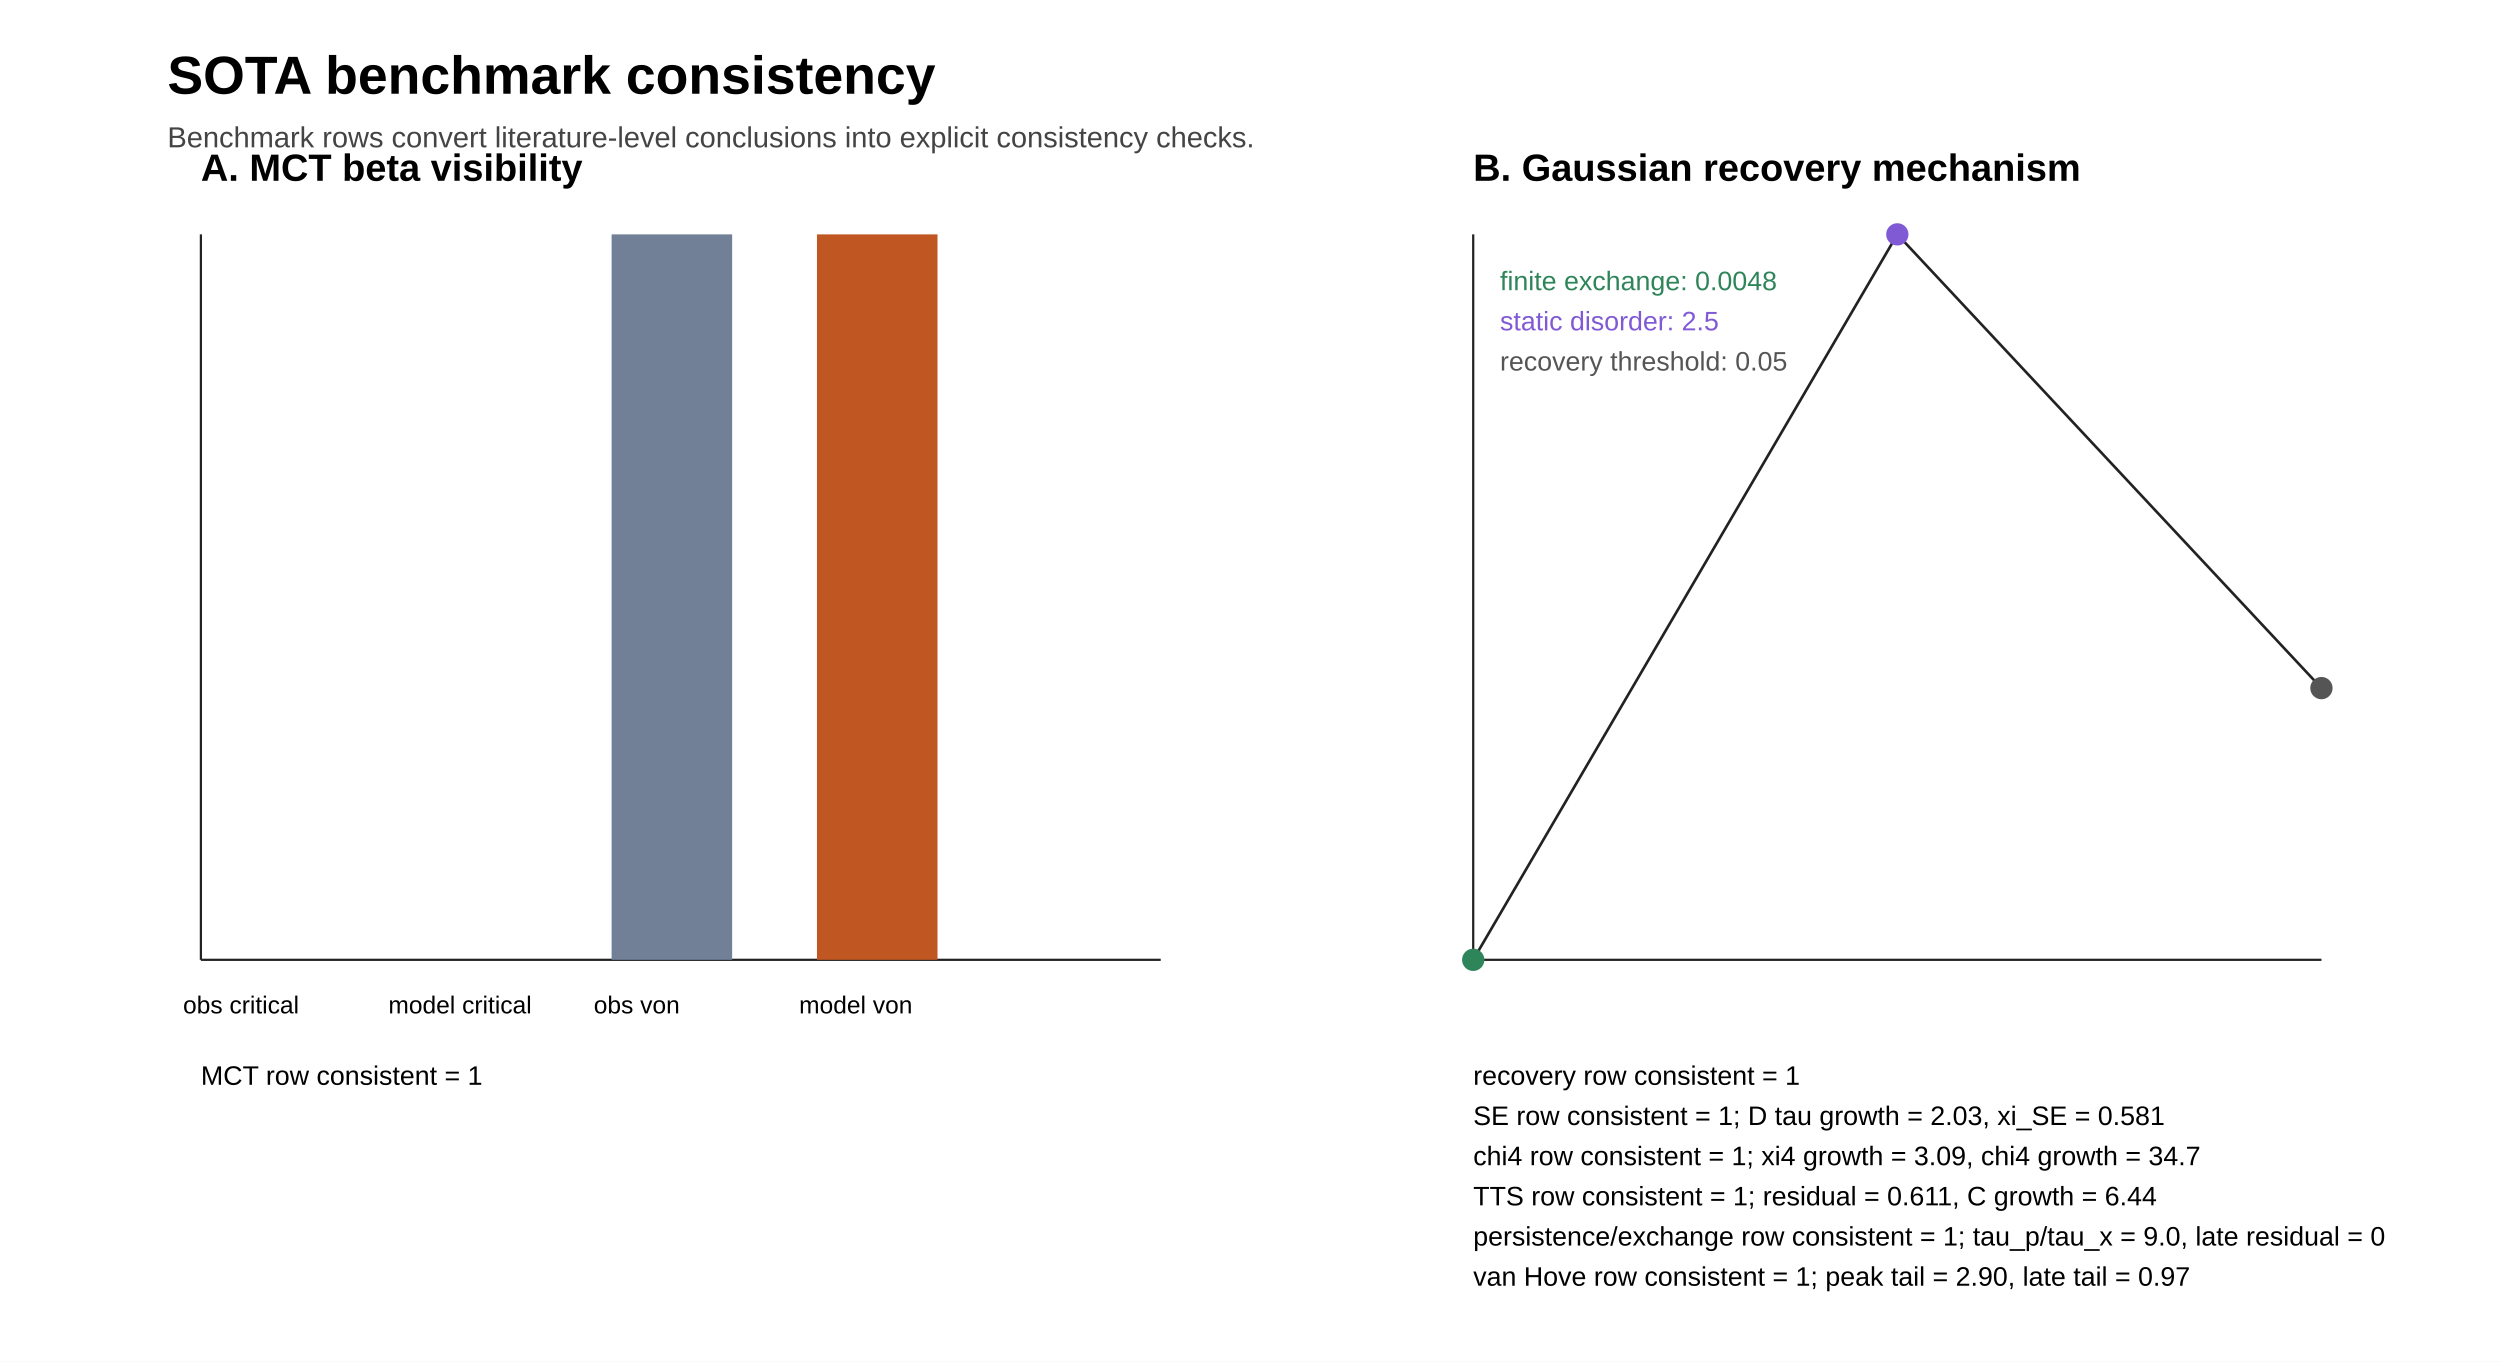
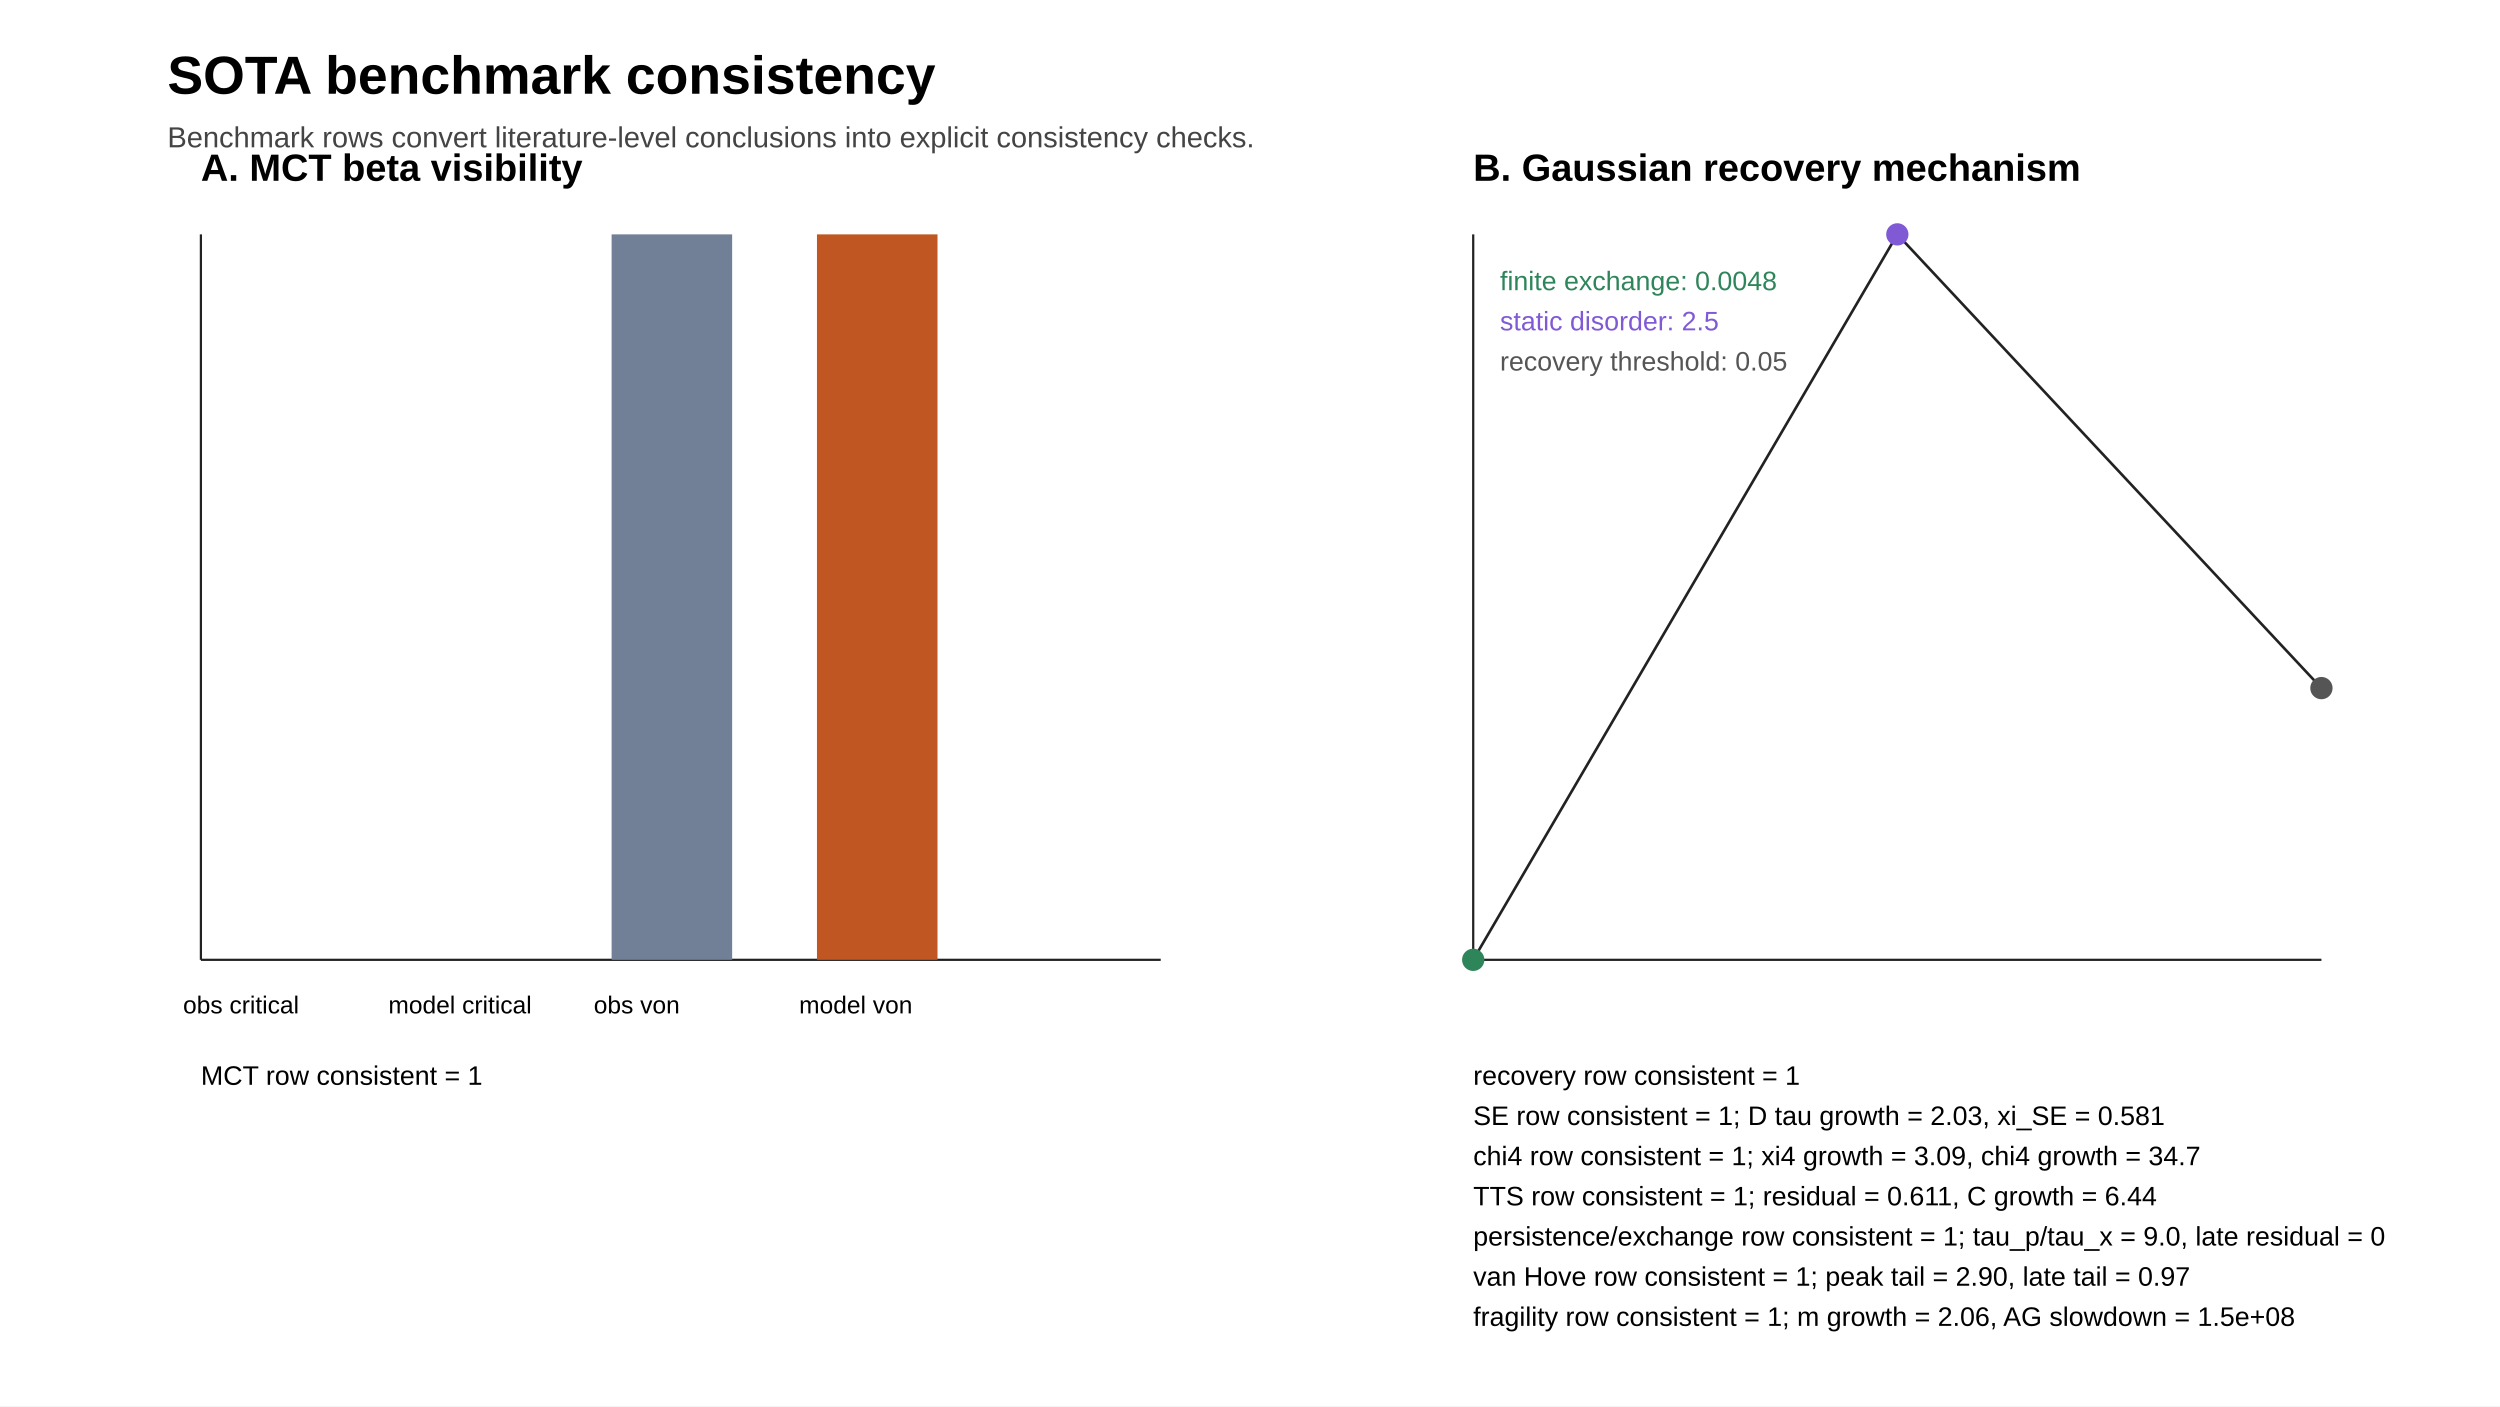
- <svg xmlns="http://www.w3.org/2000/svg" width="1120" height="610" viewBox="0 0 1120 610">
+ <svg xmlns="http://www.w3.org/2000/svg" width="1120" height="630" viewBox="0 0 1120 630">
  <rect width="100%" height="100%" fill="#ffffff" />
  <text x="75" y="42" font-family="Arial, sans-serif" font-size="24" font-weight="700">SOTA benchmark consistency</text>
  <text x="75" y="66" font-family="Arial, sans-serif" font-size="13" fill="#444">Benchmark rows convert literature-level conclusions into explicit consistency checks.</text>
  <line x1="90" y1="430" x2="520" y2="430" stroke="#222" />
  <line x1="90" y1="430" x2="90" y2="105" stroke="#222" />
  <text x="90" y="81" font-family="Arial, sans-serif" font-size="17" font-weight="700">A. MCT beta visibility</text>
  <rect x="90" y="430.00" width="54" height="0.00" fill="#718096" />
  <text x="82" y="454" font-family="Arial, sans-serif" font-size="11">obs critical</text>
  <rect x="182" y="430.00" width="54" height="0.00" fill="#2b6cb0" />
  <text x="174" y="454" font-family="Arial, sans-serif" font-size="11">model critical</text>
  <rect x="274" y="105.00" width="54" height="325.00" fill="#718096" />
  <text x="266" y="454" font-family="Arial, sans-serif" font-size="11">obs von</text>
  <rect x="366" y="105.00" width="54" height="325.00" fill="#c05621" />
  <text x="358" y="454" font-family="Arial, sans-serif" font-size="11">model von</text>
  <text x="90" y="486" font-family="Arial, sans-serif" font-size="12">MCT row consistent = 1</text>
  <line x1="660" y1="430" x2="1040" y2="430" stroke="#222" />
  <line x1="660" y1="430" x2="660" y2="105" stroke="#222" />
  <text x="660" y="81" font-family="Arial, sans-serif" font-size="17" font-weight="700">B. Gaussian recovery mechanism</text>
  <polyline points="660.00,430.00 850.00,105.00 1040.00,308.27" fill="none" stroke="#222222" stroke-width="1.2" stroke-linejoin="round" stroke-linecap="round" />
  <circle cx="660.00" cy="430.00" r="5" fill="#2f855a" />
  <text x="672" y="130" font-family="Arial, sans-serif" font-size="12" fill="#2f855a">finite exchange: 0.0048</text>
  <circle cx="850.00" cy="105.00" r="5" fill="#805ad5" />
  <text x="672" y="148" font-family="Arial, sans-serif" font-size="12" fill="#805ad5">static disorder: 2.5</text>
  <circle cx="1040.00" cy="308.27" r="5" fill="#555555" />
  <text x="672" y="166" font-family="Arial, sans-serif" font-size="12" fill="#555555">recovery threshold: 0.05</text>
  <text x="660" y="486" font-family="Arial, sans-serif" font-size="12">recovery row consistent = 1</text>
  <text x="660" y="504" font-family="Arial, sans-serif" font-size="12">SE row consistent = 1; D tau growth = 2.03, xi_SE = 0.581</text>
  <text x="660" y="522" font-family="Arial, sans-serif" font-size="12">chi4 row consistent = 1; xi4 growth = 3.09, chi4 growth = 34.7</text>
  <text x="660" y="540" font-family="Arial, sans-serif" font-size="12">TTS row consistent = 1; residual = 0.611, C growth = 6.44</text>
  <text x="660" y="558" font-family="Arial, sans-serif" font-size="12">persistence/exchange row consistent = 1; tau_p/tau_x = 9.0, late residual = 0</text>
  <text x="660" y="576" font-family="Arial, sans-serif" font-size="12">van Hove row consistent = 1; peak tail = 2.90, late tail = 0.97</text>
+   <text x="660" y="594" font-family="Arial, sans-serif" font-size="12">fragility row consistent = 1; m growth = 2.06, AG slowdown = 1.5e+08</text>
</svg>
